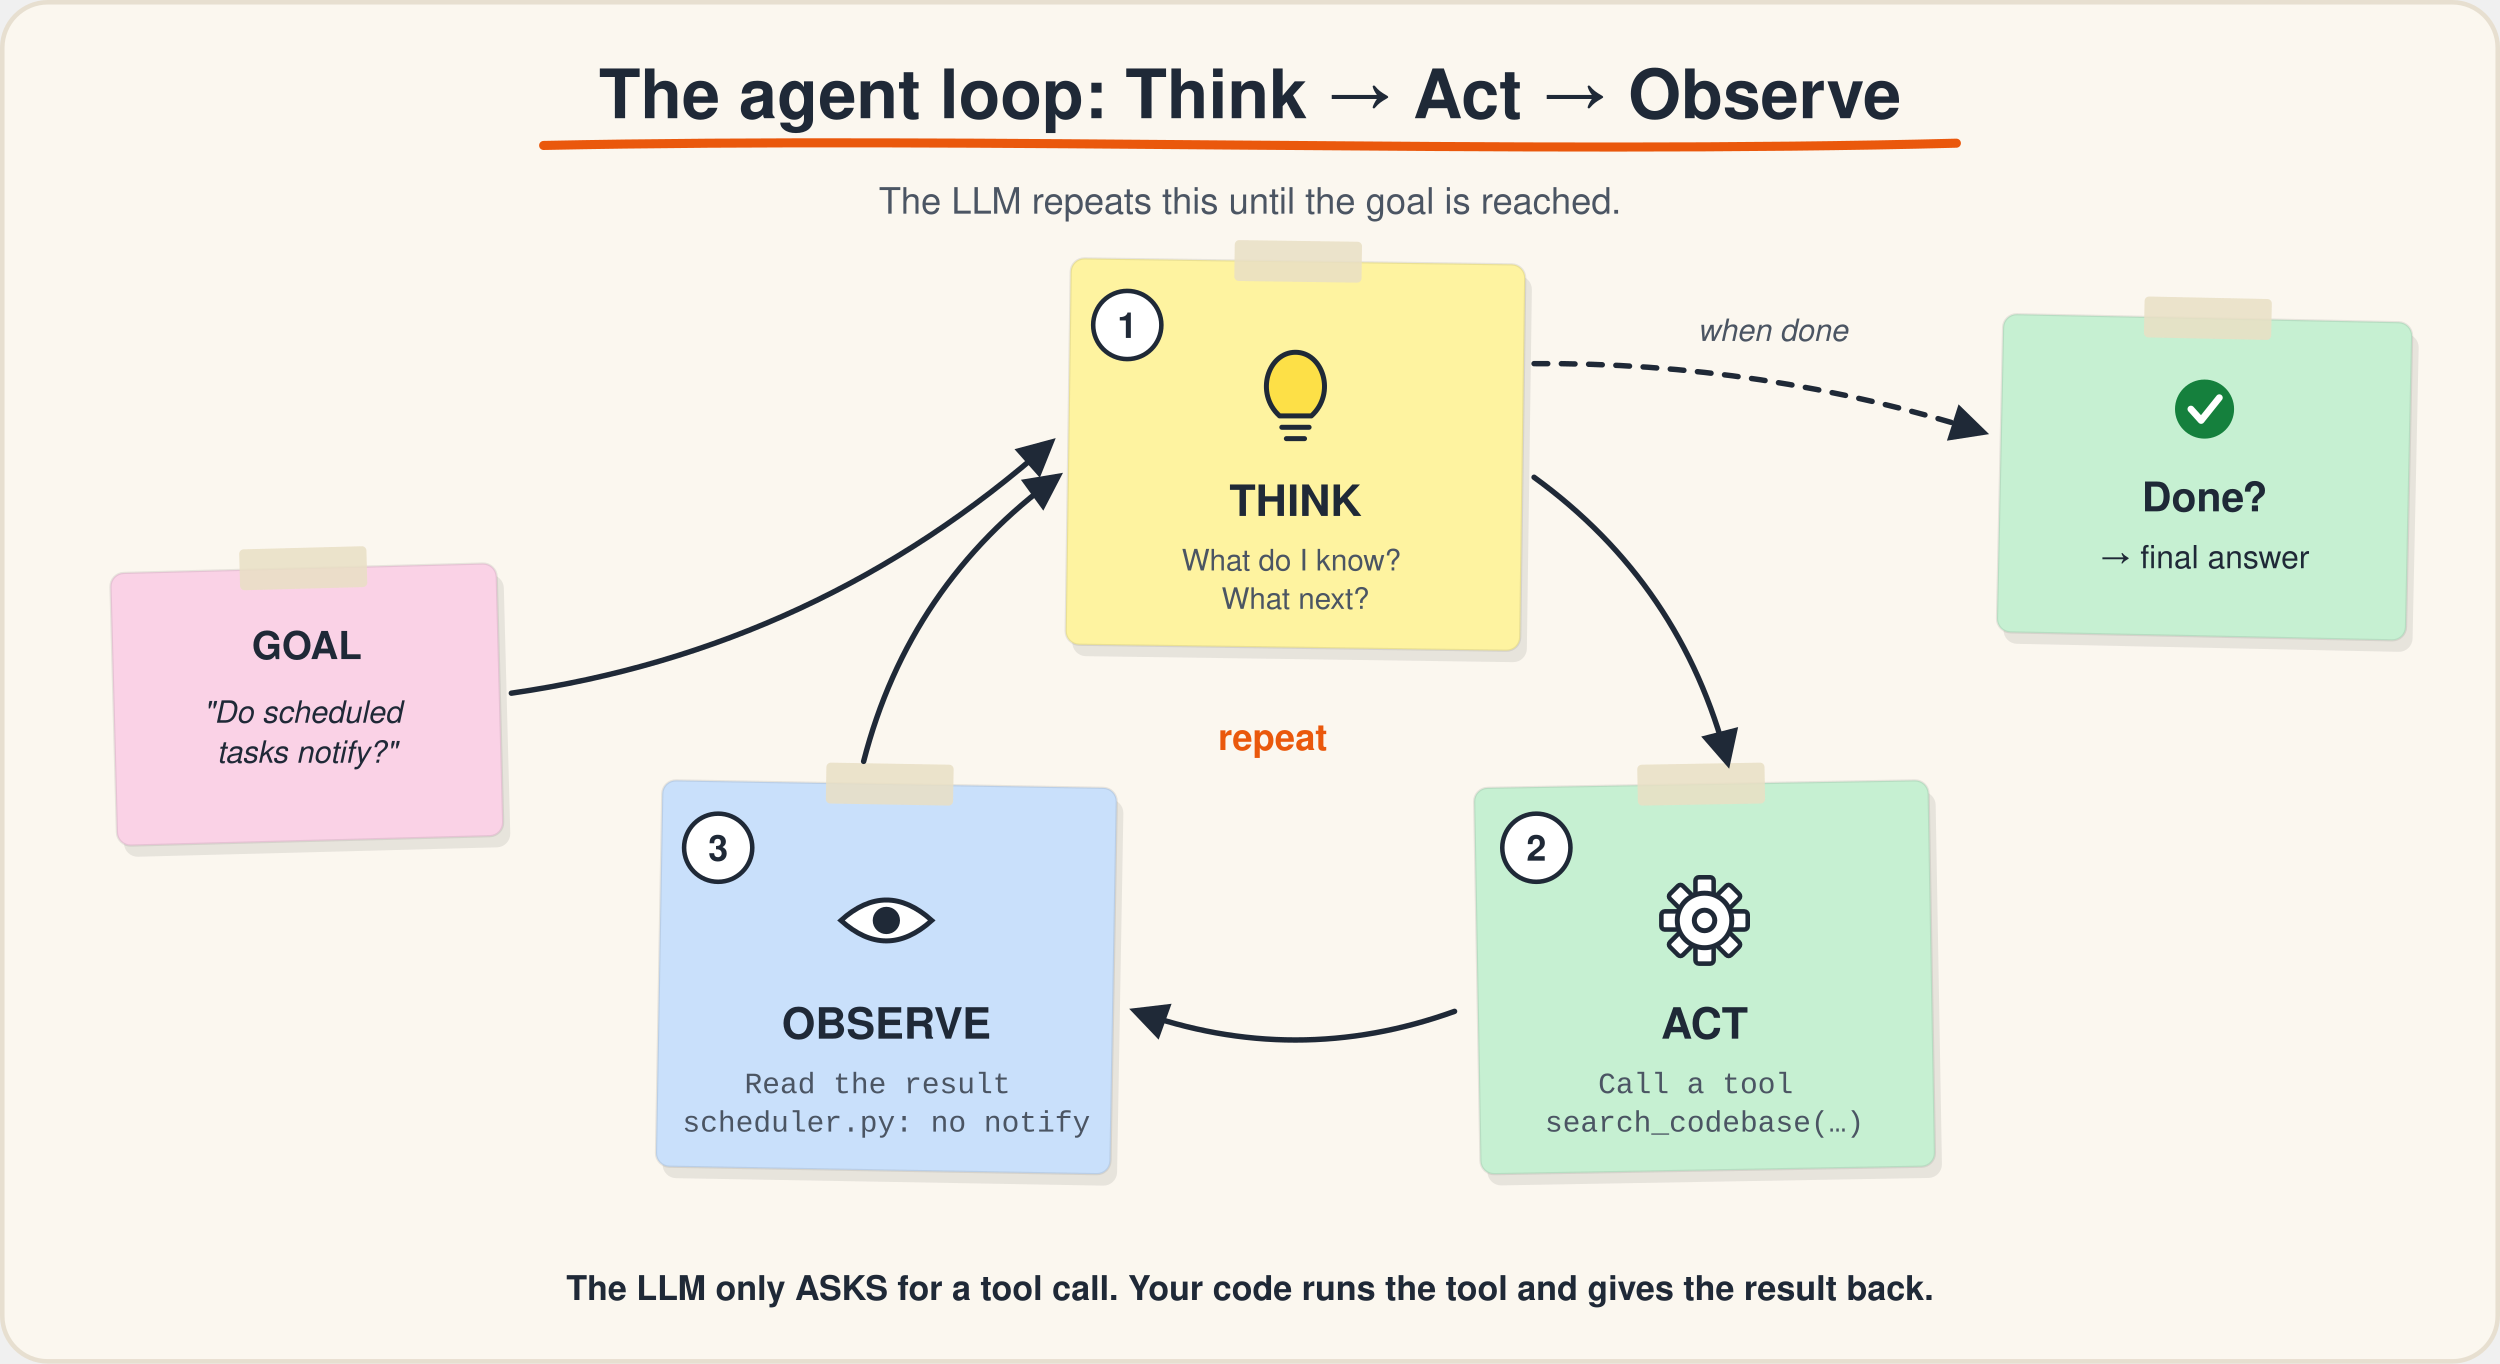
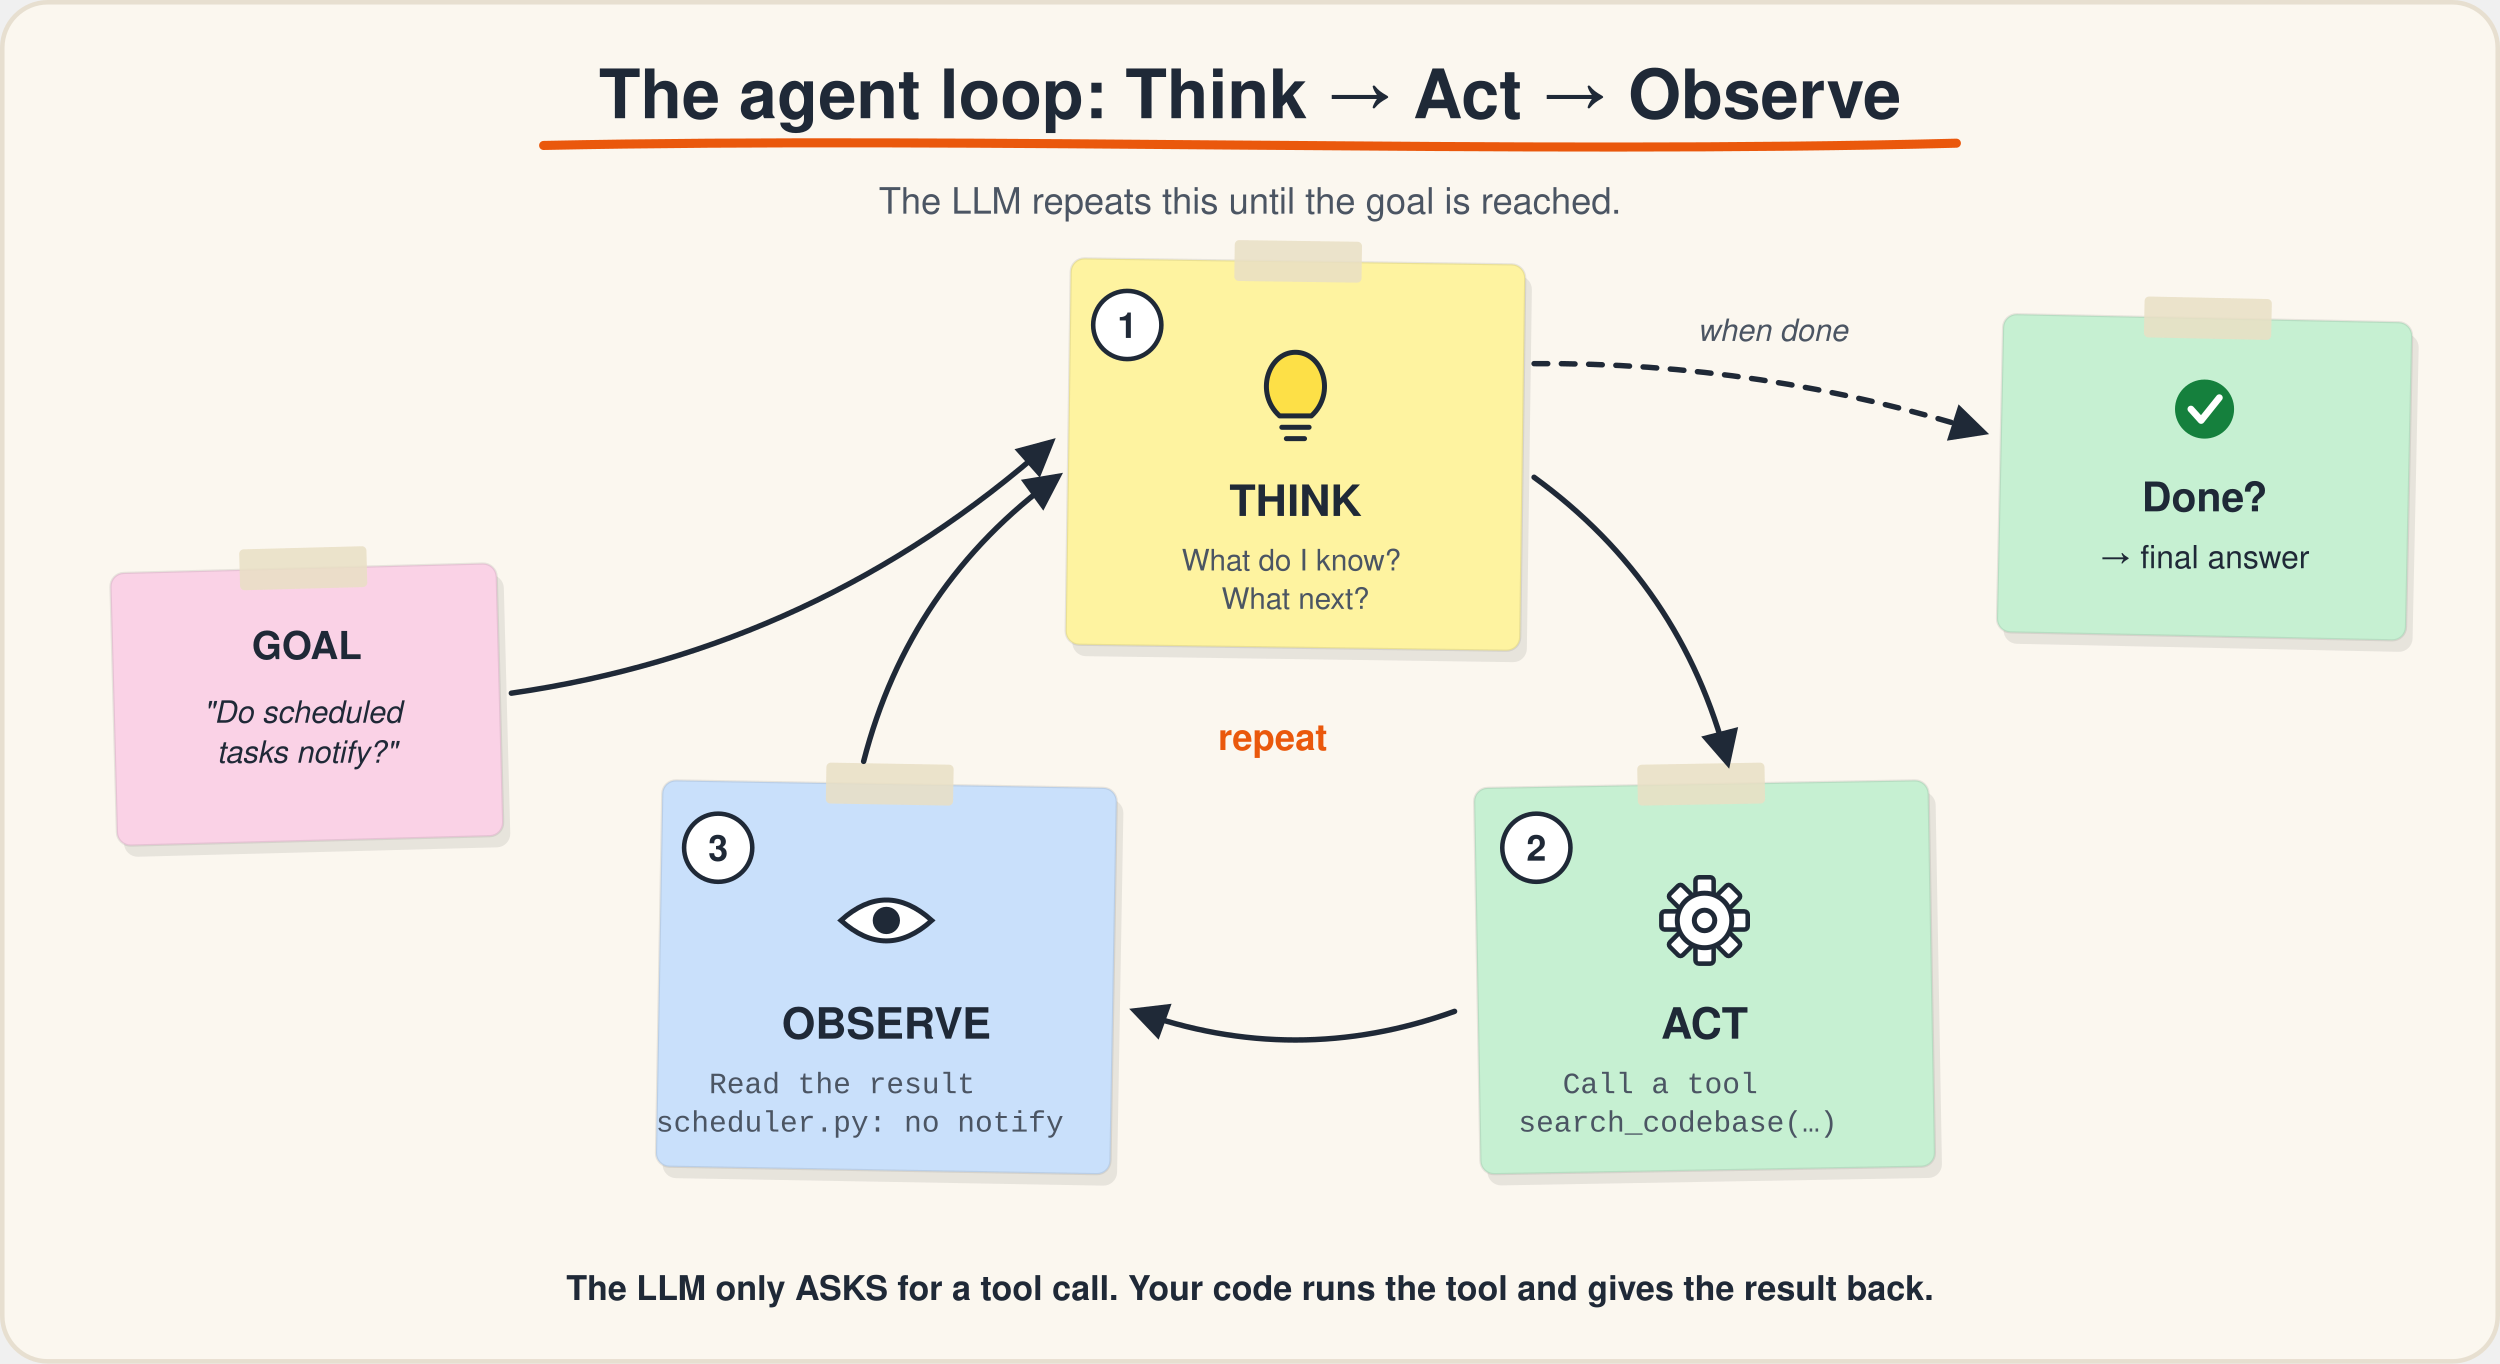
<svg xmlns="http://www.w3.org/2000/svg" viewBox="0 0 1100 600" width="1100" height="600" role="img" aria-label="The agent loop: from a goal, the agent thinks, acts by calling a tool, observes the result, and repeats until done, then gives the final answer.">
  <defs>
    <marker id="head" viewBox="0 0 10 10" refX="8" refY="5" markerWidth="7" markerHeight="7" orient="auto-start-reverse">
      <path d="M0,0 L10,5 L0,10 z" fill="#1F2937" />
    </marker>
  </defs>
  <rect x="1" y="1" width="1098" height="598" rx="20" fill="#FBF7EF" stroke="#E7DFD0" stroke-width="2" />
  <text x="550.0" y="52" font-family="'Segoe UI', 'Helvetica Neue', Helvetica, Arial, sans-serif" font-size="30" font-weight="800" fill="#1F2937" text-anchor="middle">
    <tspan x="550.0" dy="0">The agent loop: Think → Act → Observe</tspan>
  </text>
  <path d="M239.2,64 C425.68,60 674.32,68 860.8,63" fill="none" stroke="#EA580C" stroke-width="4" stroke-linecap="round" />
  <text x="550.0" y="94" font-family="'Segoe UI', 'Helvetica Neue', Helvetica, Arial, sans-serif" font-size="16" font-weight="400" fill="#4B5563" text-anchor="middle">
    <tspan x="550.0" dy="0">The LLM repeats this until the goal is reached.</tspan>
  </text>
  <g transform="rotate(-1.5 135.0 310.0)">
    <rect x="53" y="255" width="170" height="120" rx="6" fill="#000" opacity="0.08" />
    <rect x="50" y="250" width="170" height="120" rx="6" fill="#FAD2E6" stroke="#00000014" />
    <rect x="107.0" y="241" width="56" height="18" rx="2" fill="#E9DFC4" opacity="0.85" />
  </g>
  <text x="135" y="290" font-family="'Segoe UI', 'Helvetica Neue', Helvetica, Arial, sans-serif" font-size="17" font-weight="800" fill="#1F2937" text-anchor="middle">
    <tspan x="135" dy="0">GOAL</tspan>
  </text>
  <text x="135" y="318" font-family="'Segoe UI', 'Helvetica Neue', Helvetica, Arial, sans-serif" font-size="13.5" font-weight="400" fill="#1F2937" text-anchor="middle" font-style="italic">
    <tspan x="135" dy="0">"Do scheduled</tspan>
    <tspan x="135" dy="17.6">tasks notify?"</tspan>
  </text>
  <g transform="rotate(0.8 570.0 200.0)">
    <rect x="473" y="120" width="200" height="170" rx="6" fill="#000" opacity="0.08" />
    <rect x="470" y="115" width="200" height="170" rx="6" fill="#FEF3A0" stroke="#00000014" />
    <rect x="542.0" y="106" width="56" height="18" rx="2" fill="#E9DFC4" opacity="0.85" />
  </g>
  <circle cx="496" cy="143" r="15" fill="#FFFFFF" stroke="#1F2937" stroke-width="2" />
  <text x="496" y="148.7" font-family="'Segoe UI', 'Helvetica Neue', Helvetica, Arial, sans-serif" font-size="15.75" font-weight="700" fill="#1F2937" text-anchor="middle">
    <tspan x="496" dy="0">1</tspan>
  </text>
  <path d="M563.0,183.0 C552.0,173.0 558.0,155.0 570,155.0 C582.0,155.0 588.0,173.0 577.0,183.0 z" fill="#FDE047" stroke="#1F2937" stroke-width="2.2" stroke-linejoin="round" />
  <path d="M564.0,188.0 h12.0 M566.0,193.0 h8.0" fill="none" stroke="#1F2937" stroke-width="2.2" stroke-linecap="round" stroke-linejoin="round" />
  <text x="570" y="227" font-family="'Segoe UI', 'Helvetica Neue', Helvetica, Arial, sans-serif" font-size="19" font-weight="800" fill="#1F2937" text-anchor="middle">
    <tspan x="570" dy="0">THINK</tspan>
  </text>
  <text x="570" y="251" font-family="'Segoe UI', 'Helvetica Neue', Helvetica, Arial, sans-serif" font-size="13" font-weight="400" fill="#4B5563" text-anchor="middle">
    <tspan x="570" dy="0">What do I know?</tspan>
    <tspan x="570" dy="16.9">What next?</tspan>
  </text>
  <g transform="rotate(-1 750.0 430.0)">
    <rect x="653" y="350" width="200" height="170" rx="6" fill="#000" opacity="0.08" />
    <rect x="650" y="345" width="200" height="170" rx="6" fill="#C6F0D2" stroke="#00000014" />
    <rect x="722.0" y="336" width="56" height="18" rx="2" fill="#E9DFC4" opacity="0.85" />
  </g>
  <circle cx="676" cy="373" r="15" fill="#FFFFFF" stroke="#1F2937" stroke-width="2" />
  <text x="676" y="378.7" font-family="'Segoe UI', 'Helvetica Neue', Helvetica, Arial, sans-serif" font-size="15.75" font-weight="700" fill="#1F2937" text-anchor="middle">
    <tspan x="676" dy="0">2</tspan>
  </text>
  <rect x="746.0" y="386.0" width="8.0" height="9.0" rx="1.5" fill="#FFFFFF" stroke="#1F2937" stroke-width="2" transform="rotate(0 750 405)" />
  <rect x="746.0" y="386.0" width="8.0" height="9.0" rx="1.5" fill="#FFFFFF" stroke="#1F2937" stroke-width="2" transform="rotate(45 750 405)" />
  <rect x="746.0" y="386.0" width="8.0" height="9.0" rx="1.5" fill="#FFFFFF" stroke="#1F2937" stroke-width="2" transform="rotate(90 750 405)" />
  <rect x="746.0" y="386.0" width="8.0" height="9.0" rx="1.5" fill="#FFFFFF" stroke="#1F2937" stroke-width="2" transform="rotate(135 750 405)" />
  <rect x="746.0" y="386.0" width="8.0" height="9.0" rx="1.5" fill="#FFFFFF" stroke="#1F2937" stroke-width="2" transform="rotate(180 750 405)" />
  <rect x="746.0" y="386.0" width="8.0" height="9.0" rx="1.5" fill="#FFFFFF" stroke="#1F2937" stroke-width="2" transform="rotate(225 750 405)" />
  <rect x="746.0" y="386.0" width="8.0" height="9.0" rx="1.5" fill="#FFFFFF" stroke="#1F2937" stroke-width="2" transform="rotate(270 750 405)" />
  <rect x="746.0" y="386.0" width="8.0" height="9.0" rx="1.5" fill="#FFFFFF" stroke="#1F2937" stroke-width="2" transform="rotate(315 750 405)" />
  <circle cx="750" cy="405" r="12.0" fill="#FFFFFF" stroke="#1F2937" stroke-width="2.2" />
  <circle cx="750" cy="405" r="4.5" fill="none" stroke="#1F2937" stroke-width="2.2" />
  <text x="750" y="457" font-family="'Segoe UI', 'Helvetica Neue', Helvetica, Arial, sans-serif" font-size="19" font-weight="800" fill="#1F2937" text-anchor="middle">
    <tspan x="750" dy="0">ACT</tspan>
  </text>
-   <text x="750" y="481" font-family="'SF Mono', Menlo, Consolas, 'Liberation Mono', monospace" font-size="13" font-weight="400" fill="#4B5563" text-anchor="middle">
+   <text x="750" y="481" font-family="'SF Mono', Menlo, Consolas, 'Liberation Mono', monospace" font-size="13" font-weight="400" fill="#4B5563" text-anchor="middle" xml:space="preserve">
    <tspan x="750" dy="0">Call a tool</tspan>
    <tspan x="750" dy="16.9">search_codebase(…)</tspan>
  </text>
  <g transform="rotate(1 390.0 430.0)">
    <rect x="293" y="350" width="200" height="170" rx="6" fill="#000" opacity="0.08" />
    <rect x="290" y="345" width="200" height="170" rx="6" fill="#C9E0FB" stroke="#00000014" />
    <rect x="362.0" y="336" width="56" height="18" rx="2" fill="#E9DFC4" opacity="0.85" />
  </g>
  <circle cx="316" cy="373" r="15" fill="#FFFFFF" stroke="#1F2937" stroke-width="2" />
  <text x="316" y="378.7" font-family="'Segoe UI', 'Helvetica Neue', Helvetica, Arial, sans-serif" font-size="15.75" font-weight="700" fill="#1F2937" text-anchor="middle">
    <tspan x="316" dy="0">3</tspan>
  </text>
  <path d="M370.0,405 Q390,387.0 410.0,405 Q390,423.0 370.0,405 z" fill="#FFFFFF" stroke="#1F2937" stroke-width="2.2" />
  <circle cx="390" cy="405" r="6.0" fill="#1F2937" />
  <text x="390" y="457" font-family="'Segoe UI', 'Helvetica Neue', Helvetica, Arial, sans-serif" font-size="19" font-weight="800" fill="#1F2937" text-anchor="middle">
    <tspan x="390" dy="0">OBSERVE</tspan>
  </text>
-   <text x="390" y="481" font-family="'SF Mono', Menlo, Consolas, 'Liberation Mono', monospace" font-size="13" font-weight="400" fill="#4B5563" text-anchor="middle">
+   <text x="390" y="481" font-family="'SF Mono', Menlo, Consolas, 'Liberation Mono', monospace" font-size="13" font-weight="400" fill="#4B5563" text-anchor="middle" xml:space="preserve">
    <tspan x="390" dy="0">Read the result</tspan>
    <tspan x="390" dy="16.9">scheduler.py: no notify</tspan>
  </text>
  <path d="M675,210 Q740.0,257.2 760,335" fill="none" stroke="#1F2937" stroke-width="2.4" stroke-linecap="round" marker-end="url(#head)" />
  <path d="M640,445 Q570.0,470.2 500,445" fill="none" stroke="#1F2937" stroke-width="2.4" stroke-linecap="round" marker-end="url(#head)" />
  <path d="M380,335 Q400.0,257.2 465,210" fill="none" stroke="#1F2937" stroke-width="2.4" stroke-linecap="round" marker-end="url(#head)" />
  <path d="M225,305 Q360.0,285.55 462,195" fill="none" stroke="#1F2937" stroke-width="2.4" stroke-linecap="round" marker-end="url(#head)" />
  <text x="560" y="330" font-family="'Segoe UI', 'Helvetica Neue', Helvetica, Arial, sans-serif" font-size="16" font-weight="800" fill="#EA580C" text-anchor="middle">
    <tspan x="560" dy="0">repeat</tspan>
  </text>
  <g transform="rotate(1.2 970.0 210.0)">
    <rect x="883" y="145" width="180" height="140" rx="6" fill="#000" opacity="0.08" />
    <rect x="880" y="140" width="180" height="140" rx="6" fill="#C6F0D2" stroke="#00000014" />
    <rect x="942.0" y="131" width="56" height="18" rx="2" fill="#E9DFC4" opacity="0.85" />
  </g>
  <circle cx="970" cy="180" r="13.0" fill="#15803D" />
  <path d="M964.0,180 l4.5,5.0 l8.0,-10.0" fill="none" stroke="#fff" stroke-width="3.0" stroke-linecap="round" stroke-linejoin="round" />
  <text x="970" y="225" font-family="'Segoe UI', 'Helvetica Neue', Helvetica, Arial, sans-serif" font-size="18" font-weight="800" fill="#1F2937" text-anchor="middle">
    <tspan x="970" dy="0">Done?</tspan>
  </text>
  <text x="970" y="250" font-family="'Segoe UI', 'Helvetica Neue', Helvetica, Arial, sans-serif" font-size="14" font-weight="400" fill="#1F2937" text-anchor="middle">
    <tspan x="970" dy="0">→ final answer</tspan>
  </text>
  <path d="M675,160 Q775.9,159.24 872,190" fill="none" stroke="#1F2937" stroke-width="2.4" stroke-linecap="round" stroke-dasharray="6 6" marker-end="url(#head)" />
  <text x="780" y="150" font-family="'Segoe UI', 'Helvetica Neue', Helvetica, Arial, sans-serif" font-size="13.5" font-weight="400" fill="#4B5563" text-anchor="middle" font-style="italic">
    <tspan x="780" dy="0">when done</tspan>
  </text>
  <text x="550.0" y="572" font-family="'Segoe UI', 'Helvetica Neue', Helvetica, Arial, sans-serif" font-size="15" font-weight="700" fill="#1F2937" text-anchor="middle">
    <tspan x="550.0" dy="0">The LLM only ASKS for a tool call. Your code runs the tool and gives the result back.</tspan>
  </text>
</svg>
